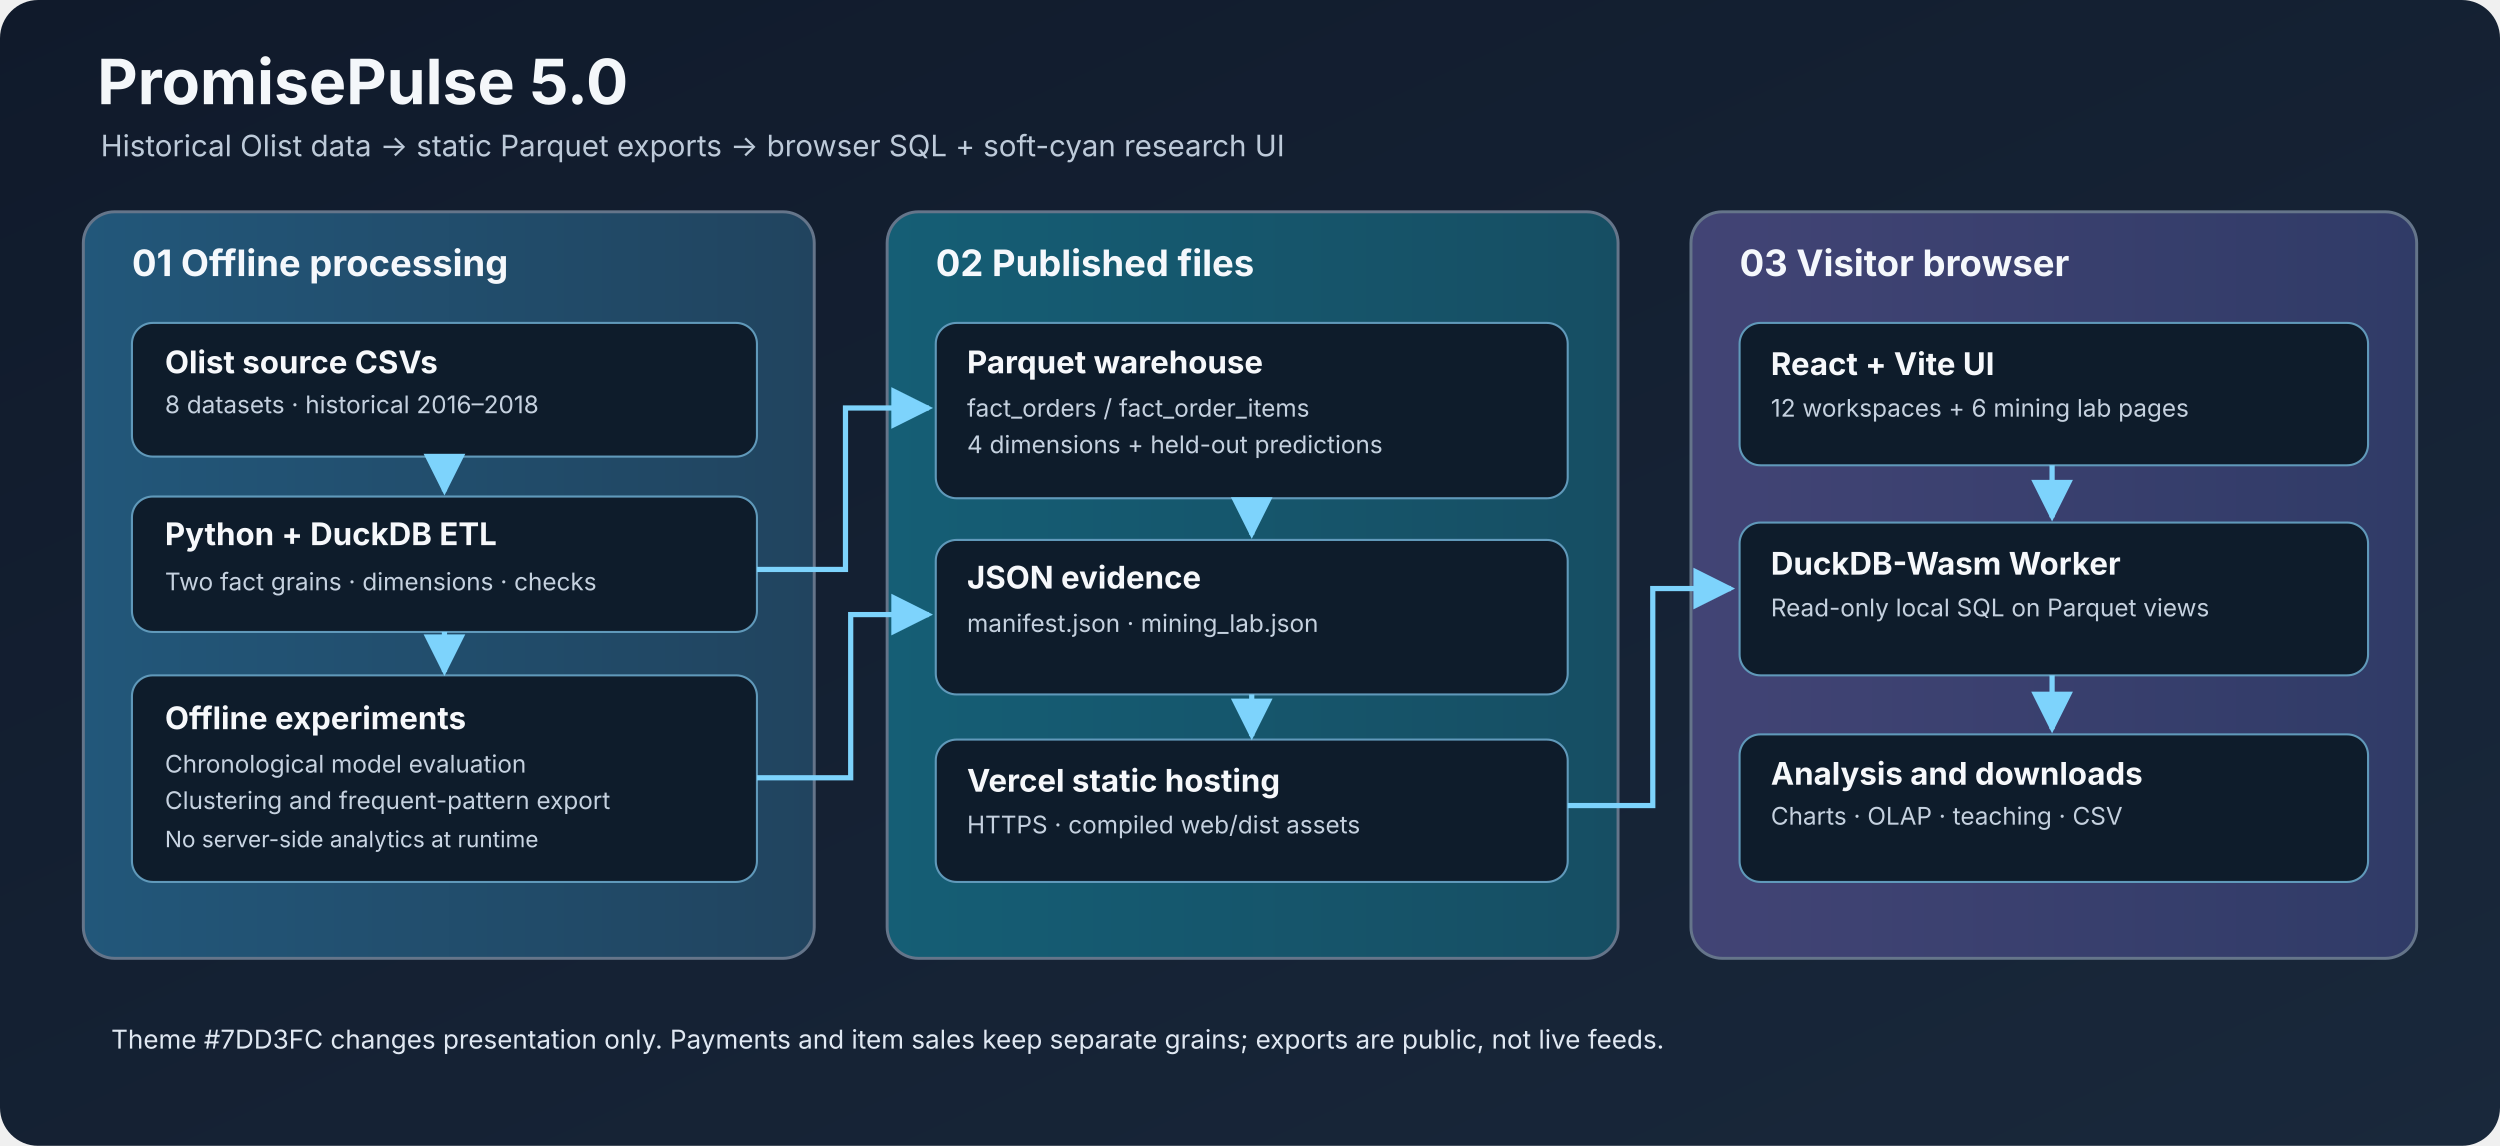
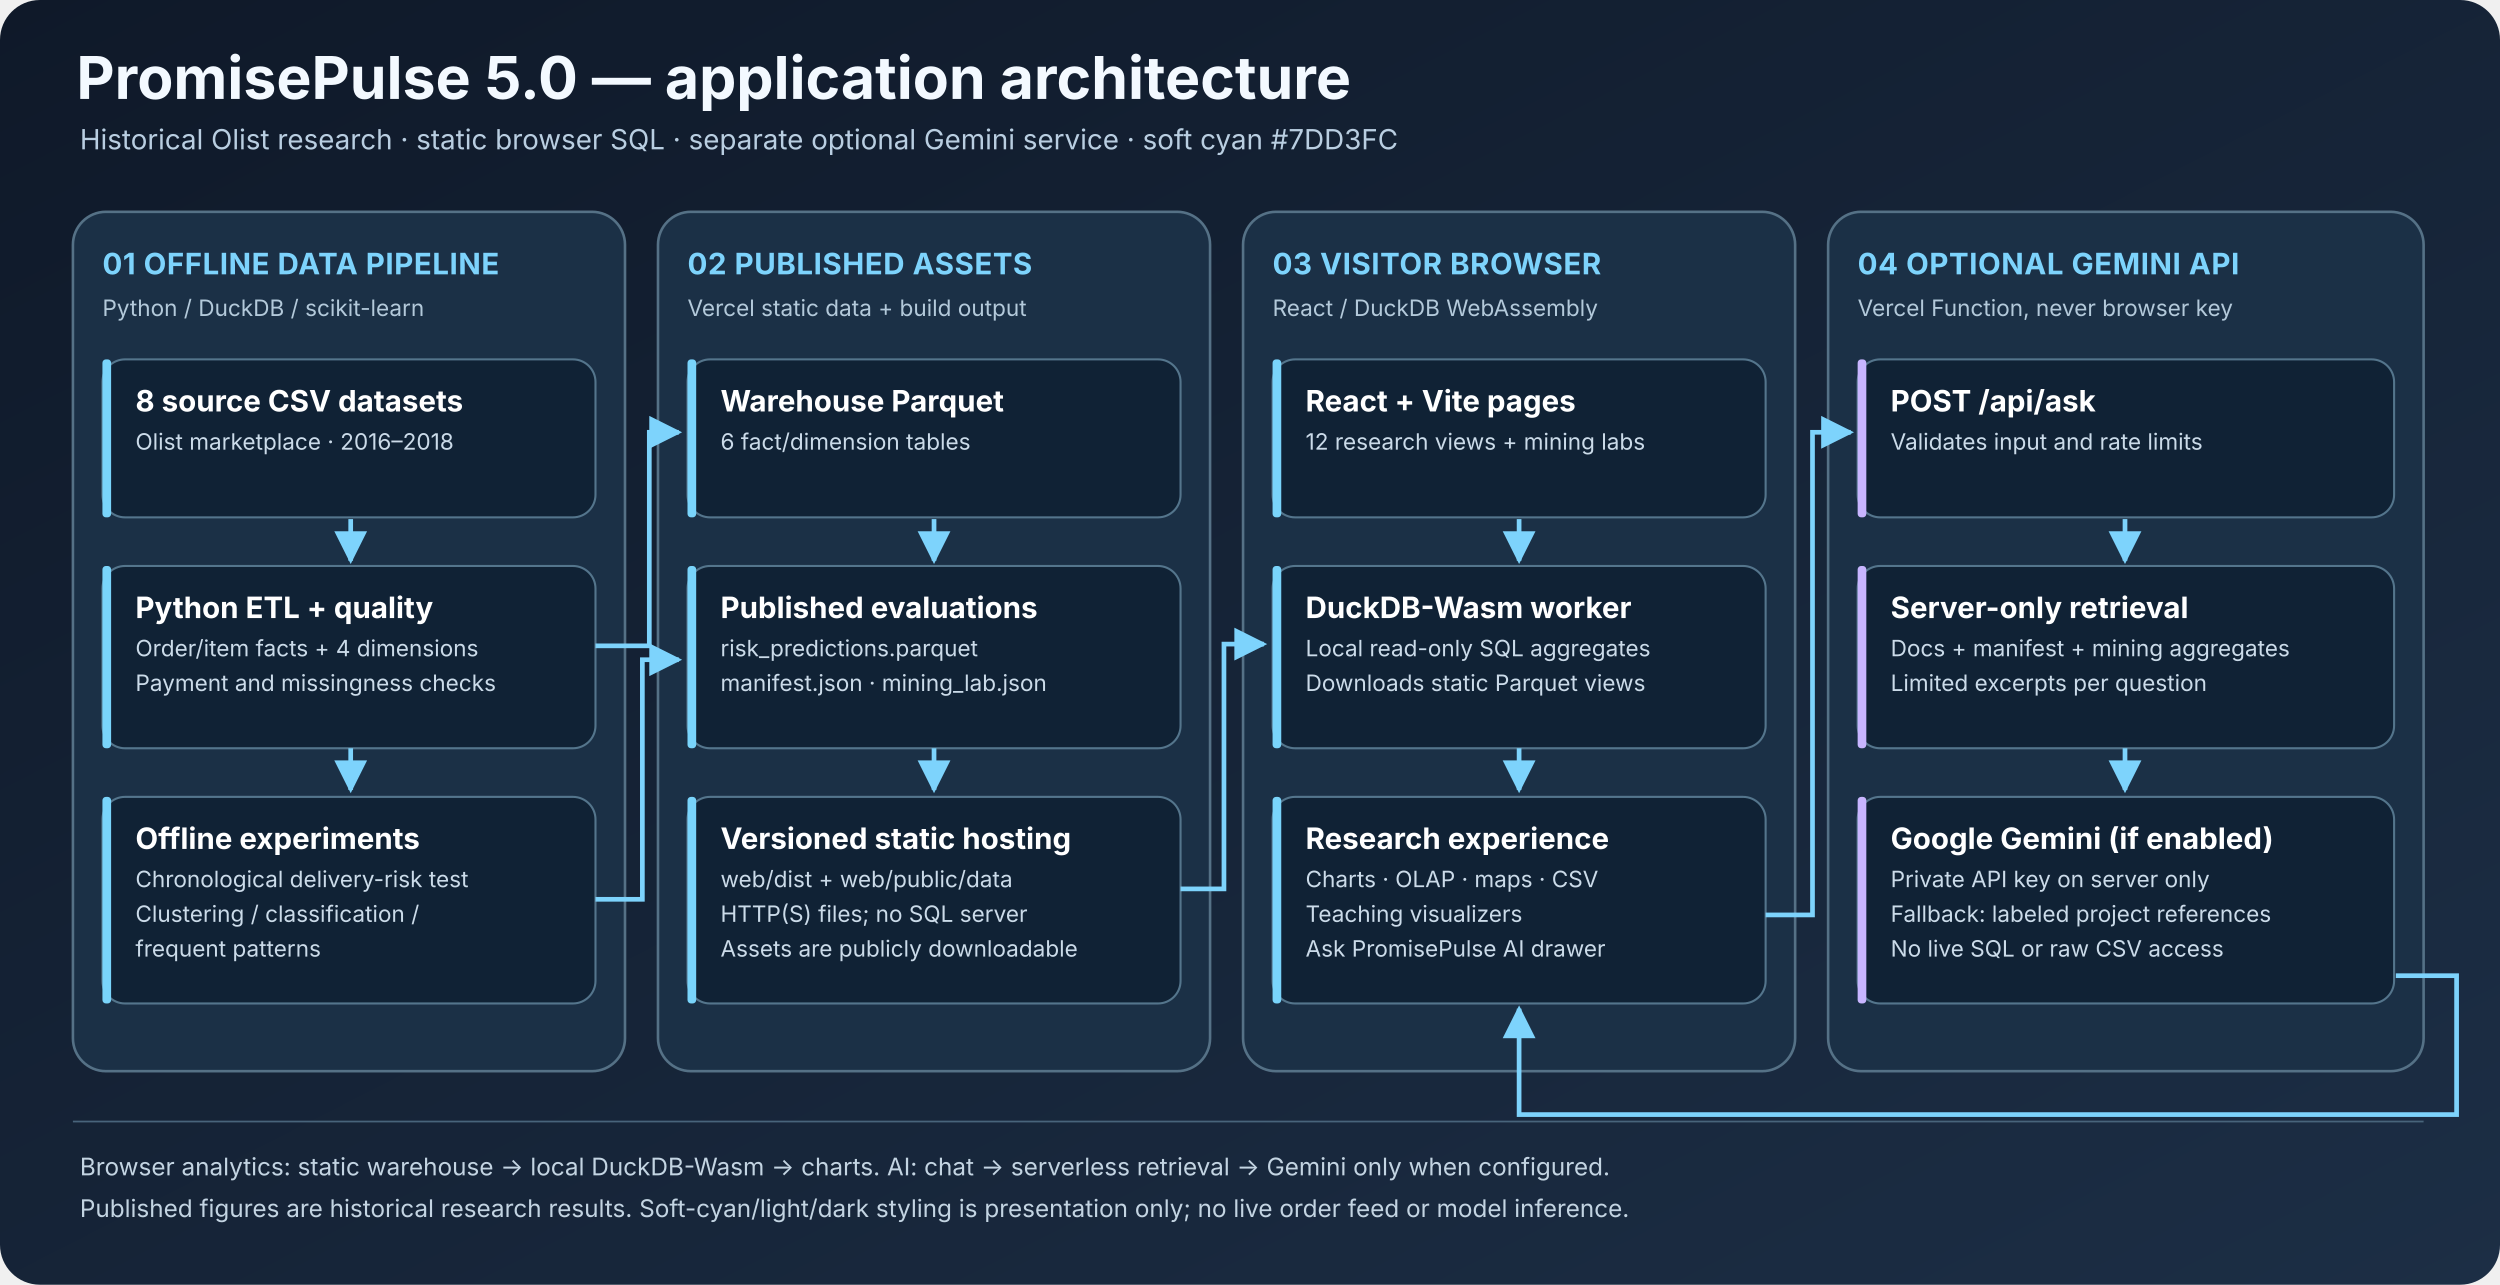
- <svg xmlns="http://www.w3.org/2000/svg" width="1440" height="660" viewBox="0 0 1440 660" role="img" aria-labelledby="title desc">
+ <svg xmlns="http://www.w3.org/2000/svg" width="1440" height="740" viewBox="0 0 1440 740" role="img" aria-labelledby="title desc">
  <defs>
-     <linearGradient id="bg" x1="0" x2="1" y1="0" y2="1">
-       <stop stop-color="#101a2b" />
-       <stop offset="1" stop-color="#19283b" />
+     <linearGradient id="bg" x1="0" y1="0" x2="1" y2="1">
+       <stop stop-color="#0f1929" />
+       <stop offset="1" stop-color="#1c2e45" />
    </linearGradient>
-     <linearGradient id="offline" x1="0" x2="1">
-       <stop stop-color="#22577a" />
-       <stop offset="1" stop-color="#21445f" />
-     </linearGradient>
-     <linearGradient id="static" x1="0" x2="1">
-       <stop stop-color="#155e75" />
-       <stop offset="1" stop-color="#164e63" />
-     </linearGradient>
-     <linearGradient id="browser" x1="0" x2="1">
-       <stop stop-color="#424475" />
-       <stop offset="1" stop-color="#303b67" />
-     </linearGradient>
-     <marker id="arrow" viewBox="0 0 10 10" refX="9" refY="5" markerWidth="8" markerHeight="8" orient="auto-start-reverse">
-       <path d="M 0 0 L 10 5 L 0 10 z" fill="#7DD3FC" />
+     <marker id="arr" viewBox="0 0 10 10" refX="9" refY="5" markerWidth="7" markerHeight="7" orient="auto-start-reverse">
+       <path d="M0 0L10 5L0 10Z" fill="#7DD3FC" />
    </marker>
    <style>
-   text{font-family:Inter,Arial,Helvetica,sans-serif}
-   .heading{fill:#f4f7fa;font-size:36px;font-weight:700}
-   .subtitle{fill:#bdcad9;font-size:17px}
-   .panel{stroke:#65758a;stroke-width:1.7;rx:18}
-   .label{fill:#f5f8fc;font-size:21px;font-weight:700}
-   .body{fill:#e0e8f2;font-size:15px}
-   .micro{fill:#cad6e4;font-size:13px}
-   .node{fill:#0e1c2b;stroke:#6099ba;stroke-width:1.2;rx:12}
-   .nodeTitle{fill:#f6f8fb;font-size:18px;font-weight:650}
-   .nodeInfo{fill:#c5d1df;font-size:14px}
-   .arrow{fill:none;stroke:#7DD3FC;stroke-width:3;marker-end:url(#arrow)}
-  </style>
+    text {font-family:Inter,"Segoe UI",Arial,sans-serif}
+    .title {font-size:34px;font-weight:750;fill:#f3f9ff}
+    .subtitle {font-size:16px;fill:#b9cee1}
+    .lane {fill:#1b3046;stroke:#557186;stroke-width:1.5}
+    .lane-head {fill:#7DD3FC;font-size:17px;font-weight:700;letter-spacing:.3px}
+    .lane-sub {fill:#b3c9da;font-size:13px}
+    .node {fill:#102235;stroke:#54758c;stroke-width:1.2}
+    .node-title {fill:#fff;font-size:17px;font-weight:700}
+    .node-line {fill:#cbdbe9;font-size:13px}
+    .arrow {stroke:#7DD3FC;stroke-width:2.7;fill:none;marker-end:url(#arr)}
+    .annotation {fill:#c3d4e2;font-size:14px}
+    .divider {stroke:#48647b;stroke-width:1}
+   </style>
  </defs>
-   <rect x="0" y="0" width="1440" height="660" rx="22" fill="url(#bg)" />
-   <text x="56" y="60" class="heading">PromisePulse 5.0</text>
-   <text x="58" y="90" class="subtitle">Historical Olist data → static Parquet exports → browser SQL + soft-cyan research UI</text>
-   <rect x="48" y="122" width="421" height="430" class="panel" fill="url(#offline)" />
-   <rect x="511" y="122" width="421" height="430" class="panel" fill="url(#static)" />
-   <rect x="974" y="122" width="418" height="430" class="panel" fill="url(#browser)" />
-   <text x="76" y="159" class="label">01  Offline processing</text>
-   <text x="539" y="159" class="label">02  Published files</text>
-   <text x="1002" y="159" class="label">03  Visitor browser</text>
-   <rect x="76" y="186" width="360" height="77" class="node" />
-   <text x="95" y="215" class="nodeTitle">Olist source CSVs</text>
-   <text x="95" y="238" class="nodeInfo">8 datasets · historical 2016–2018</text>
-   <rect x="76" y="286" width="360" height="78" class="node" />
-   <text x="95" y="314" class="nodeTitle">Python + DuckDB ETL</text>
-   <text x="95" y="340" class="nodeInfo">Two fact grains · dimensions · checks</text>
-   <rect x="76" y="389" width="360" height="119" class="node" />
-   <text x="95" y="420" class="nodeTitle">Offline experiments</text>
-   <text x="95" y="445" class="nodeInfo">Chronological model evaluation</text>
-   <text x="95" y="466" class="nodeInfo">Clustering and frequent-pattern export</text>
-   <text x="95" y="488" class="micro">No server-side analytics at runtime</text>
-   <path d="M256 263 V283" class="arrow" />
-   <path d="M256 364 V387" class="arrow" />
-   <rect x="539" y="186" width="364" height="101" class="node" />
-   <text x="557" y="215" class="nodeTitle">Parquet warehouse</text>
-   <text x="557" y="240" class="nodeInfo">fact_orders / fact_order_items</text>
-   <text x="557" y="261" class="nodeInfo">4 dimensions + held-out predictions</text>
-   <rect x="539" y="311" width="364" height="89" class="node" />
-   <text x="557" y="339" class="nodeTitle">JSON evidence</text>
-   <text x="557" y="364" class="nodeInfo">manifest.json · mining_lab.json</text>
-   <rect x="539" y="426" width="364" height="82" class="node" />
-   <text x="557" y="456" class="nodeTitle">Vercel static hosting</text>
-   <text x="557" y="480" class="nodeInfo">HTTPS · compiled web/dist assets</text>
-   <path d="M721 287 V308" class="arrow" />
-   <path d="M721 400 V424" class="arrow" />
-   <path d="M436 328 H487 V235 H535" class="arrow" />
-   <path d="M436 448 H490 V354 H535" class="arrow" />
-   <rect x="1002" y="186" width="362" height="82" class="node" />
-   <text x="1020" y="216" class="nodeTitle">React + Vite UI</text>
-   <text x="1020" y="240" class="nodeInfo">12 workspaces + 6 mining lab pages</text>
-   <rect x="1002" y="301" width="362" height="88" class="node" />
-   <text x="1020" y="331" class="nodeTitle">DuckDB-Wasm Worker</text>
-   <text x="1020" y="355" class="nodeInfo">Read-only local SQL on Parquet views</text>
-   <rect x="1002" y="423" width="362" height="85" class="node" />
-   <text x="1020" y="452" class="nodeTitle">Analysis and downloads</text>
-   <text x="1020" y="475" class="nodeInfo">Charts · OLAP · teaching · CSV</text>
-   <path d="M1182 268 V298" class="arrow" />
-   <path d="M1182 389 V420" class="arrow" />
-   <path d="M903 464 H952 V339 H997" class="arrow" />
-   <text x="64" y="604" class="body">Theme #7DD3FC changes presentation only. Payments and item sales keep separate grains; exports are public, not live feeds.</text>
+   <rect width="1440" height="740" rx="23" fill="url(#bg)" />
+   <text x="44" y="57" class="title">PromisePulse 5.0 — application architecture</text>
+   <text x="46" y="86" class="subtitle">Historical Olist research · static browser SQL · separate optional Gemini service · soft cyan #7DD3FC</text>
+   <rect x="42" y="122" width="318" height="495" rx="19" class="lane" />
+   <rect x="379" y="122" width="318" height="495" rx="19" class="lane" />
+   <rect x="716" y="122" width="318" height="495" rx="19" class="lane" />
+   <rect x="1053" y="122" width="343" height="495" rx="19" class="lane" />
+   <text x="59" y="158" class="lane-head">01  OFFLINE DATA PIPELINE</text>
+   <text x="59" y="182" class="lane-sub">Python / DuckDB / scikit-learn</text>
+   <text x="396" y="158" class="lane-head">02  PUBLISHED ASSETS</text>
+   <text x="396" y="182" class="lane-sub">Vercel static data + build output</text>
+   <text x="733" y="158" class="lane-head">03  VISITOR BROWSER</text>
+   <text x="733" y="182" class="lane-sub">React / DuckDB WebAssembly</text>
+   <text x="1070" y="158" class="lane-head">04  OPTIONAL GEMINI API</text>
+   <text x="1070" y="182" class="lane-sub">Vercel Function, never browser key</text>
+   <rect x="59" y="207" width="284" height="91" rx="13" class="node" />
+   <rect x="59" y="207" width="5" height="91" rx="2" fill="#79d4fb" />
+   <text x="78" y="237" class="node-title">8 source CSV datasets</text>
+   <text x="78" y="259" class="node-line">Olist marketplace · 2016–2018</text>
+   <rect x="59" y="326" width="284" height="105" rx="13" class="node" />
+   <rect x="59" y="326" width="5" height="105" rx="2" fill="#79d4fb" />
+   <text x="78" y="356" class="node-title">Python ETL + quality</text>
+   <text x="78" y="378" class="node-line">Order/item facts + 4 dimensions</text>
+   <text x="78" y="398" class="node-line">Payment and missingness checks</text>
+   <rect x="59" y="459" width="284" height="119" rx="13" class="node" />
+   <rect x="59" y="459" width="5" height="119" rx="2" fill="#79d4fb" />
+   <text x="78" y="489" class="node-title">Offline experiments</text>
+   <text x="78" y="511" class="node-line">Chronological delivery-risk test</text>
+   <text x="78" y="531" class="node-line">Clustering / classification /</text>
+   <text x="78" y="551" class="node-line">frequent patterns</text>
+   <rect x="396" y="207" width="284" height="91" rx="13" class="node" />
+   <rect x="396" y="207" width="5" height="91" rx="2" fill="#79d4fb" />
+   <text x="415" y="237" class="node-title">Warehouse Parquet</text>
+   <text x="415" y="259" class="node-line">6 fact/dimension tables</text>
+   <rect x="396" y="326" width="284" height="105" rx="13" class="node" />
+   <rect x="396" y="326" width="5" height="105" rx="2" fill="#79d4fb" />
+   <text x="415" y="356" class="node-title">Published evaluations</text>
+   <text x="415" y="378" class="node-line">risk_predictions.parquet</text>
+   <text x="415" y="398" class="node-line">manifest.json · mining_lab.json</text>
+   <rect x="396" y="459" width="284" height="119" rx="13" class="node" />
+   <rect x="396" y="459" width="5" height="119" rx="2" fill="#79d4fb" />
+   <text x="415" y="489" class="node-title">Versioned static hosting</text>
+   <text x="415" y="511" class="node-line">web/dist + web/public/data</text>
+   <text x="415" y="531" class="node-line">HTTP(S) files; no SQL server</text>
+   <text x="415" y="551" class="node-line">Assets are publicly downloadable</text>
+   <rect x="733" y="207" width="284" height="91" rx="13" class="node" />
+   <rect x="733" y="207" width="5" height="91" rx="2" fill="#79d4fb" />
+   <text x="752" y="237" class="node-title">React + Vite pages</text>
+   <text x="752" y="259" class="node-line">12 research views + mining labs</text>
+   <rect x="733" y="326" width="284" height="105" rx="13" class="node" />
+   <rect x="733" y="326" width="5" height="105" rx="2" fill="#79d4fb" />
+   <text x="752" y="356" class="node-title">DuckDB-Wasm worker</text>
+   <text x="752" y="378" class="node-line">Local read-only SQL aggregates</text>
+   <text x="752" y="398" class="node-line">Downloads static Parquet views</text>
+   <rect x="733" y="459" width="284" height="119" rx="13" class="node" />
+   <rect x="733" y="459" width="5" height="119" rx="2" fill="#79d4fb" />
+   <text x="752" y="489" class="node-title">Research experience</text>
+   <text x="752" y="511" class="node-line">Charts · OLAP · maps · CSV</text>
+   <text x="752" y="531" class="node-line">Teaching visualizers</text>
+   <text x="752" y="551" class="node-line">Ask PromisePulse AI drawer</text>
+   <rect x="1070" y="207" width="309" height="91" rx="13" class="node" />
+   <rect x="1070" y="207" width="5" height="91" rx="2" fill="#c8b5ff" />
+   <text x="1089" y="237" class="node-title">POST /api/ask</text>
+   <text x="1089" y="259" class="node-line">Validates input and rate limits</text>
+   <rect x="1070" y="326" width="309" height="105" rx="13" class="node" />
+   <rect x="1070" y="326" width="5" height="105" rx="2" fill="#c8b5ff" />
+   <text x="1089" y="356" class="node-title">Server-only retrieval</text>
+   <text x="1089" y="378" class="node-line">Docs + manifest + mining aggregates</text>
+   <text x="1089" y="398" class="node-line">Limited excerpts per question</text>
+   <rect x="1070" y="459" width="309" height="119" rx="13" class="node" />
+   <rect x="1070" y="459" width="5" height="119" rx="2" fill="#c8b5ff" />
+   <text x="1089" y="489" class="node-title">Google Gemini (if enabled)</text>
+   <text x="1089" y="511" class="node-line">Private API key on server only</text>
+   <text x="1089" y="531" class="node-line">Fallback: labeled project references</text>
+   <text x="1089" y="551" class="node-line">No live SQL or raw CSV access</text>
+   <path d="M202 299V323" class="arrow" />
+   <path d="M202 431V455" class="arrow" />
+   <path d="M538 299V323" class="arrow" />
+   <path d="M538 431V455" class="arrow" />
+   <path d="M875 299V323" class="arrow" />
+   <path d="M875 431V455" class="arrow" />
+   <path d="M1224 299V323" class="arrow" />
+   <path d="M1224 431V455" class="arrow" />
+   <path d="M343 372H374V249H391" class="arrow" />
+   <path d="M343 518H370V380H391" class="arrow" />
+   <path d="M680 512H705V371H728" class="arrow" />
+   <path d="M1017 527H1044V249H1066" class="arrow" />
+   <path d="M1380 562H1415V642H875V581" class="arrow" />
+   <path d="M42 646H1396" class="divider" />
+   <text x="46" y="677" class="annotation">Browser analytics: static warehouse → local DuckDB-Wasm → charts. AI: chat → serverless retrieval → Gemini only when configured.</text>
+   <text x="46" y="701" class="annotation">Published figures are historical research results. Soft-cyan/light/dark styling is presentation only; no live order feed or model inference.</text>
</svg>
